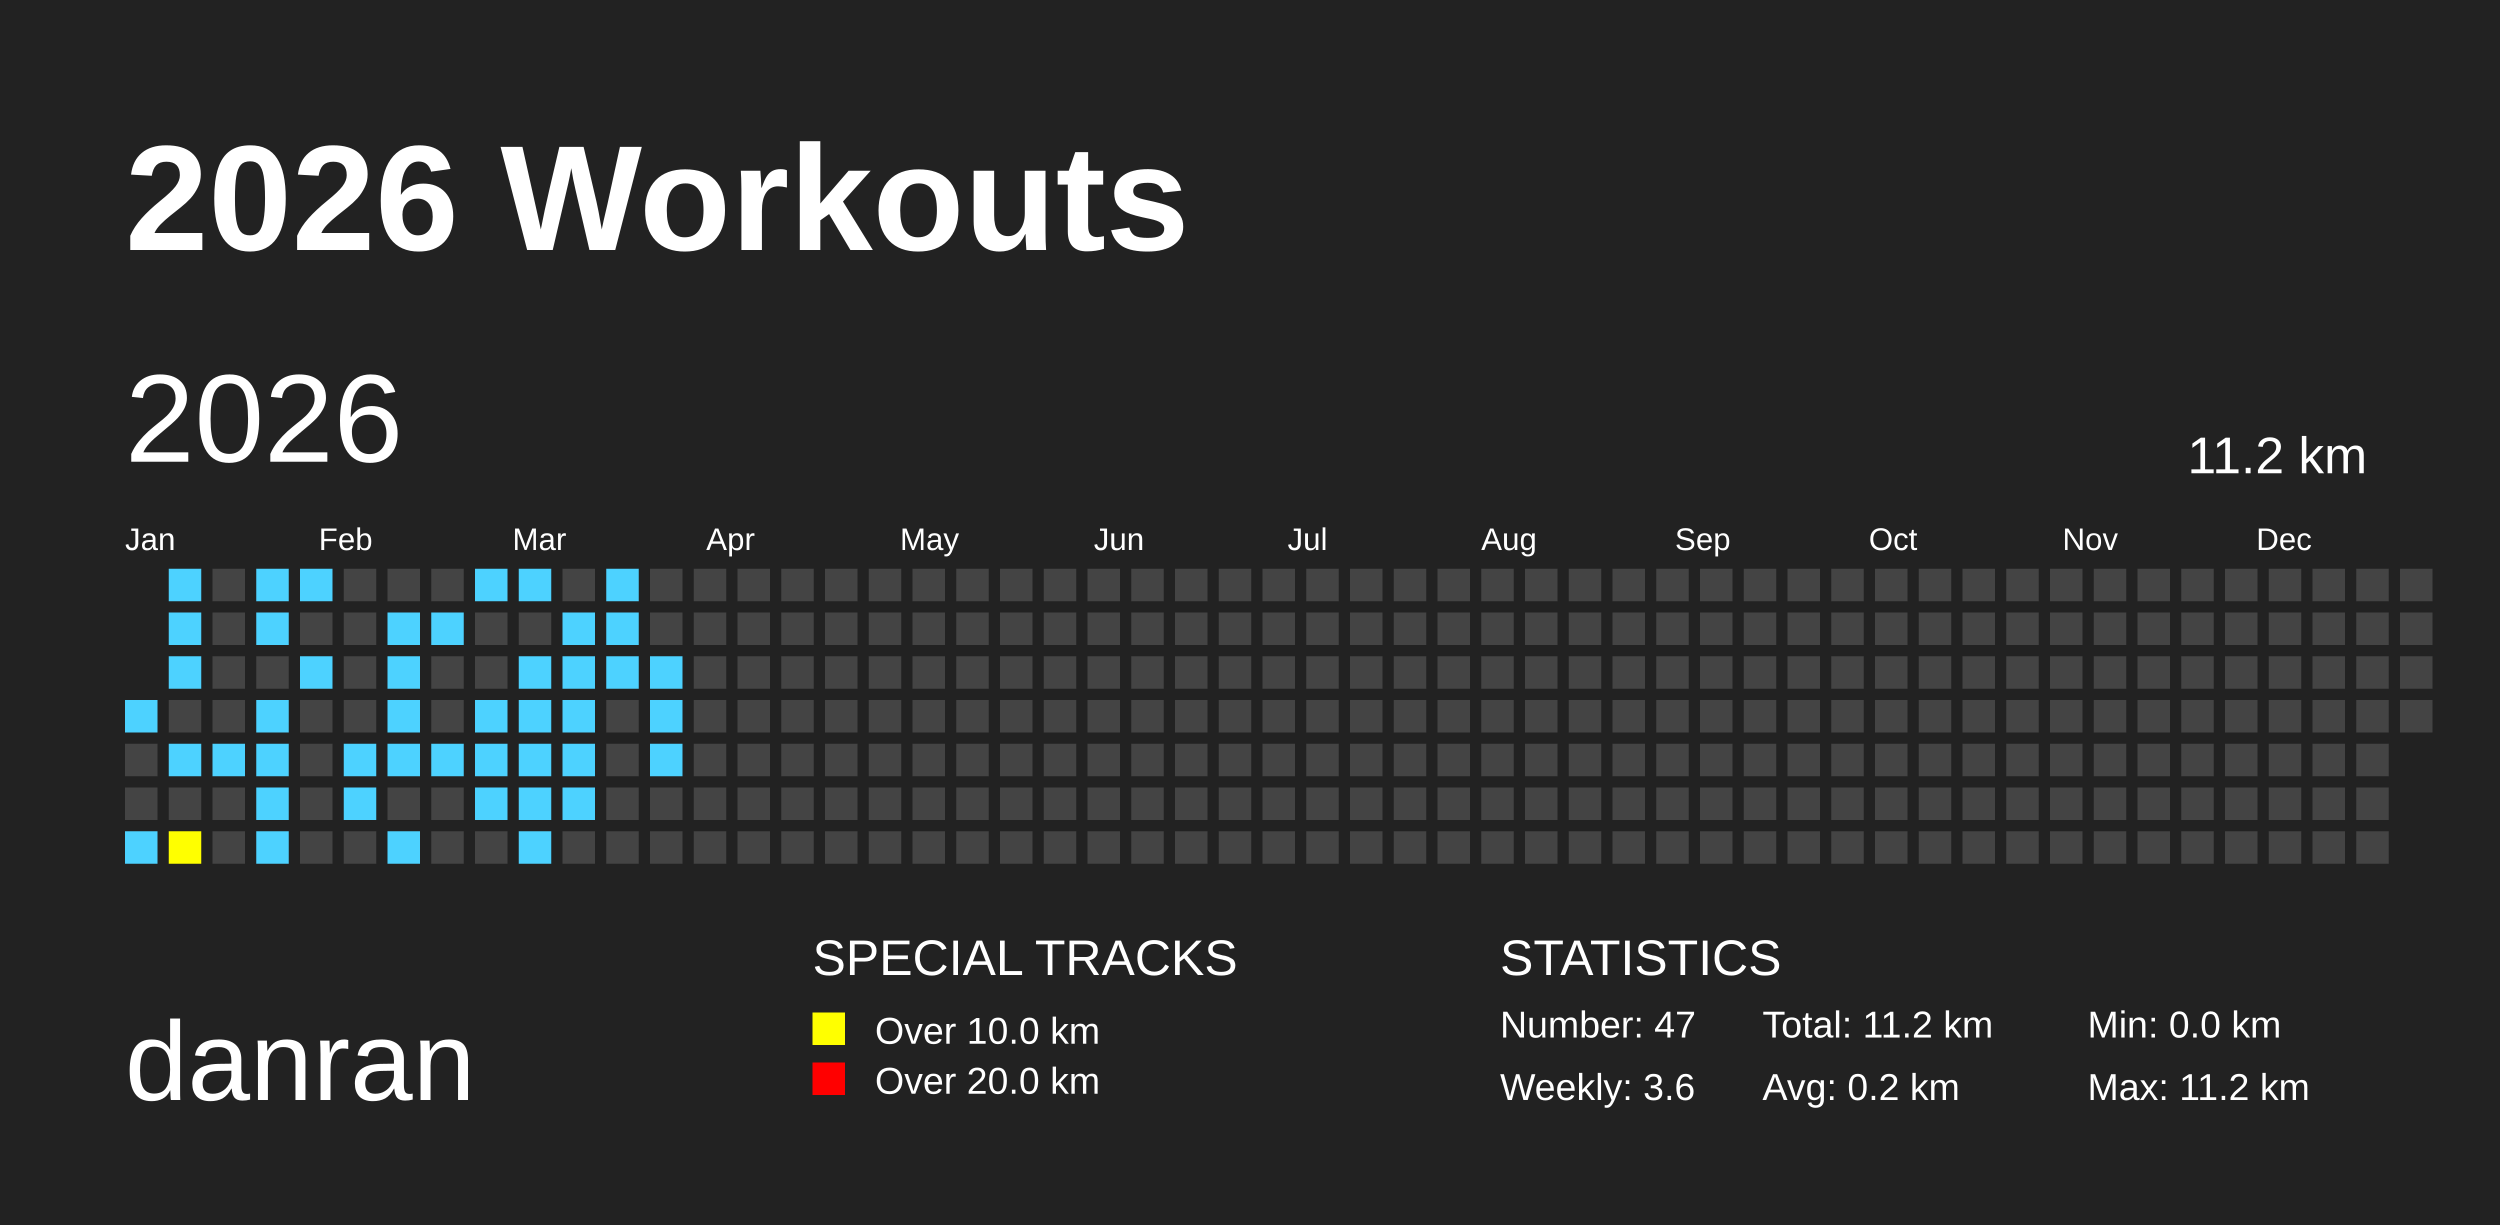
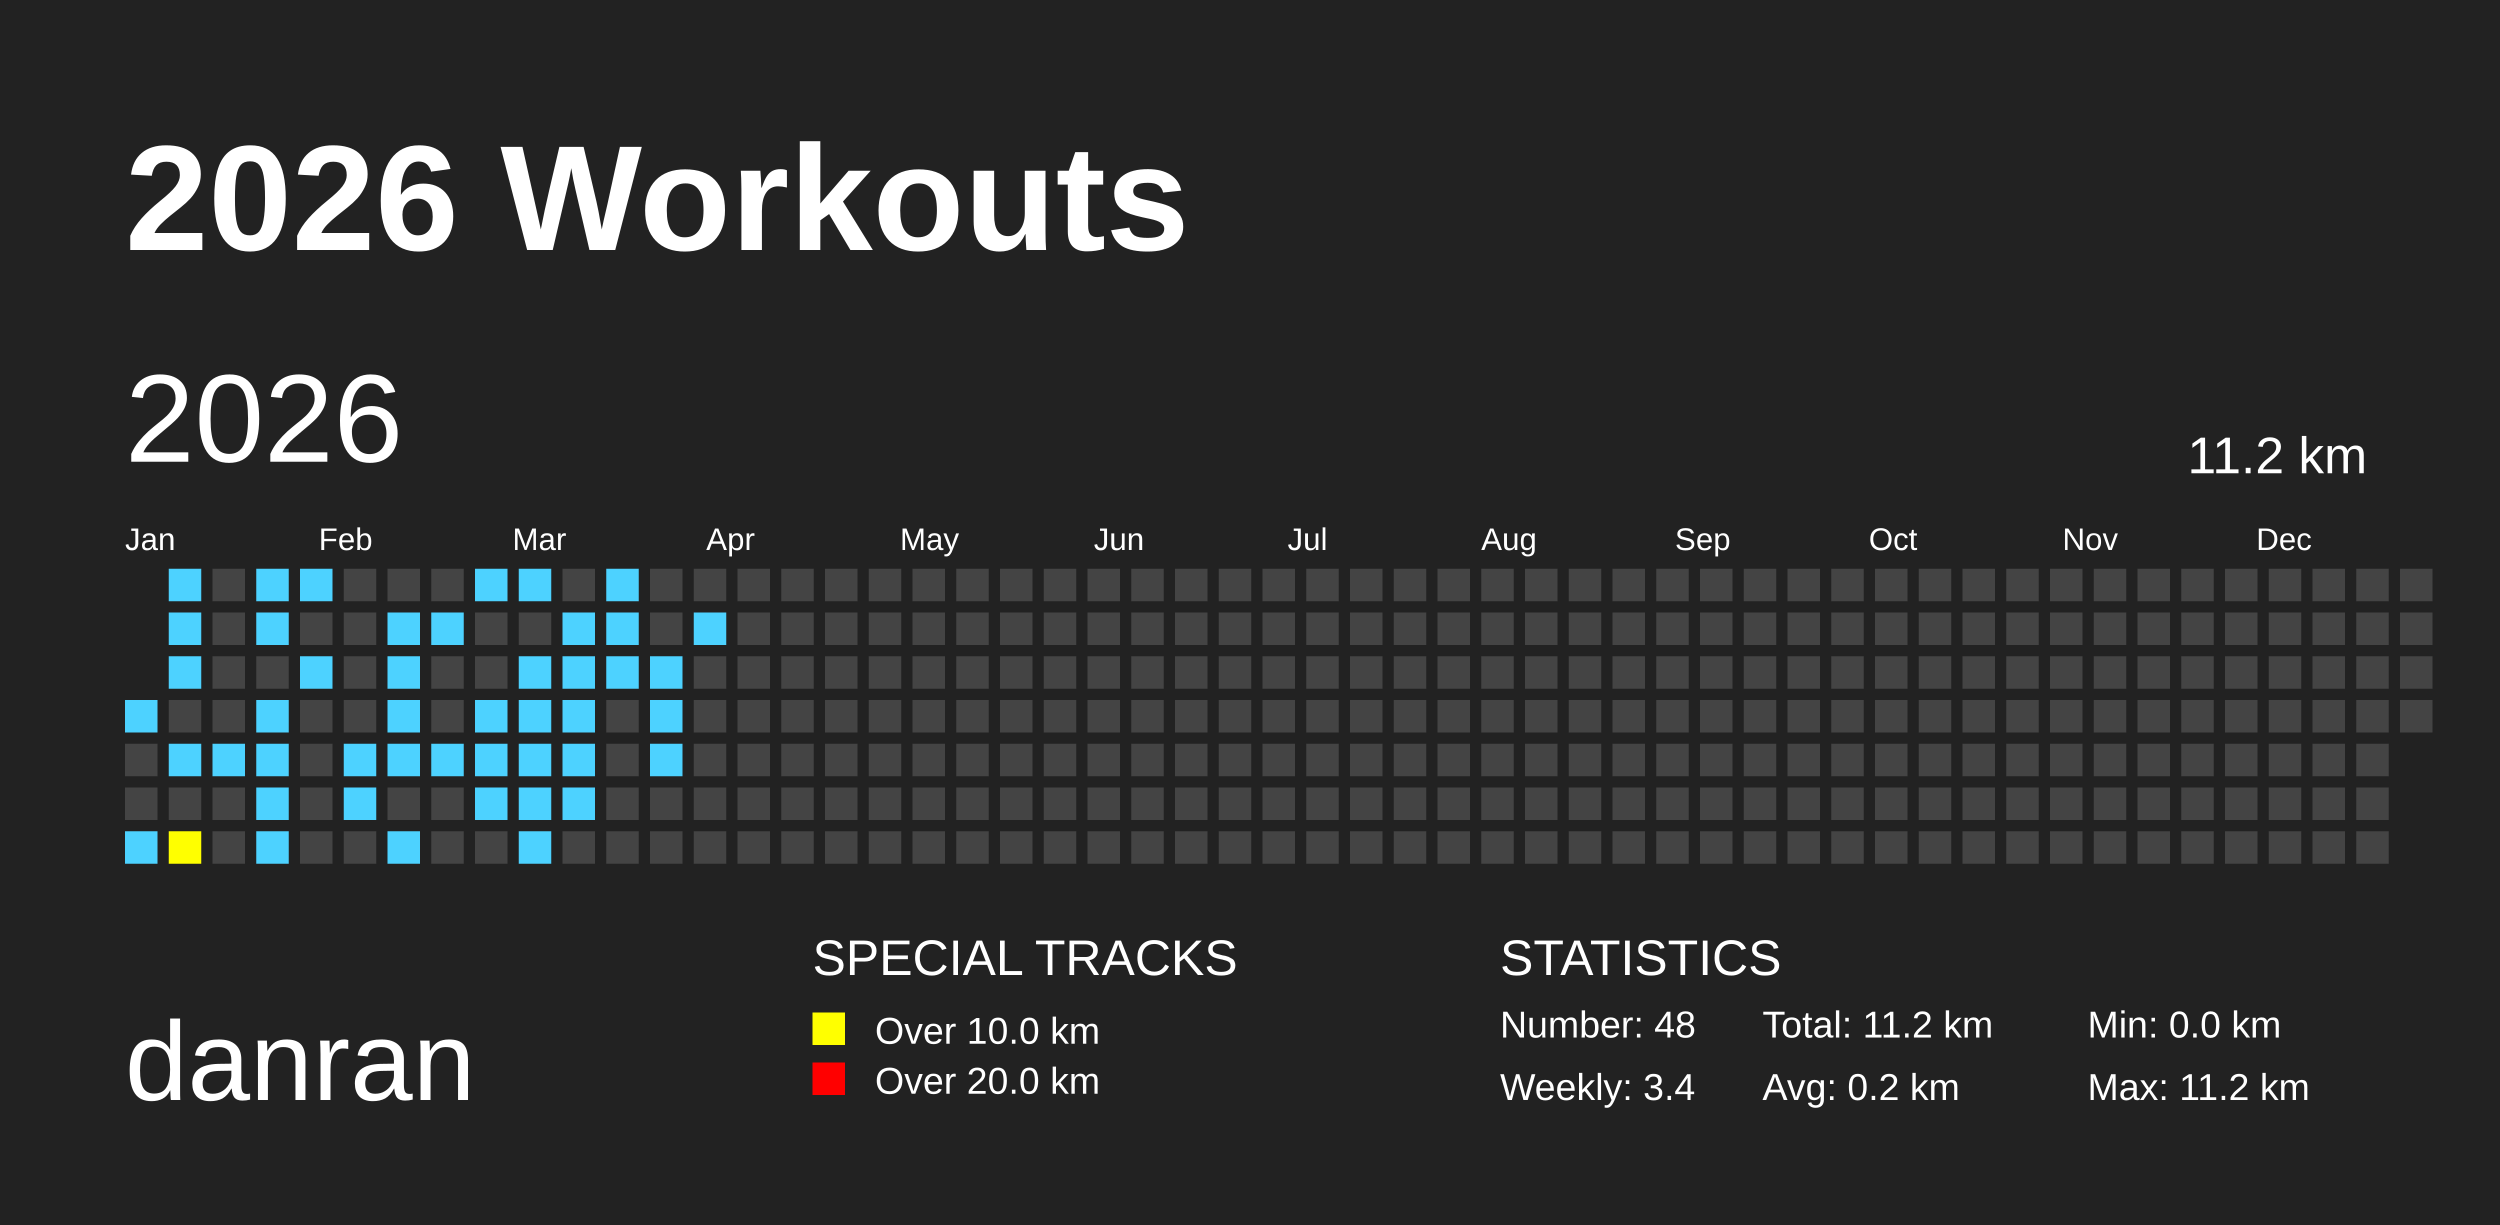
<svg xmlns="http://www.w3.org/2000/svg" baseProfile="full" height="98mm" version="1.1" viewBox="0,0,200,98" width="200mm">
  <defs />
  <rect fill="#222222" height="98" width="200" x="0" y="0" />
  <text fill="#FFFFFF" style="font-size:12px; font-family:Arial; font-weight:bold;" x="10" y="20">2026 Workouts</text>
  <text fill="#FFFFFF" style="font-size:9px; font-family:Arial" x="10" y="88">danran</text>
  <text fill="#FFFFFF" style="font-size:4px; font-family:Arial" x="65" y="78">SPECIAL TRACKS</text>
  <rect fill="yellow" height="2.6" width="2.6" x="65" y="81" />
  <text fill="#FFFFFF" style="font-size:3px; font-family:Arial" x="70" y="83.5">Over 10.0 km</text>
  <rect fill="red" height="2.6" width="2.6" x="65" y="85" />
  <text fill="#FFFFFF" style="font-size:3px; font-family:Arial" x="70" y="87.5">Over 20.0 km</text>
  <text fill="#FFFFFF" style="font-size:4px; font-family:Arial" x="120" y="78">STATISTICS</text>
-   <text fill="#FFFFFF" style="font-size:3px; font-family:Arial" x="120" y="83">Number: 47</text>
-   <text fill="#FFFFFF" style="font-size:3px; font-family:Arial" x="120" y="88">Weekly: 3.6</text>
+   <text fill="#FFFFFF" style="font-size:3px; font-family:Arial" x="120" y="83">Number: 48</text>
+   <text fill="#FFFFFF" style="font-size:3px; font-family:Arial" x="120" y="88">Weekly: 3.4</text>
  <text fill="#FFFFFF" style="font-size:3px; font-family:Arial" x="141" y="83">Total: 11.2 km</text>
  <text fill="#FFFFFF" style="font-size:3px; font-family:Arial" x="141" y="88">Avg: 0.2 km</text>
  <text fill="#FFFFFF" style="font-size:3px; font-family:Arial" x="167" y="83">Min: 0.0 km</text>
  <text fill="#FFFFFF" style="font-size:3px; font-family:Arial" x="167" y="88">Max: 11.2 km</text>
  <text dominant-baseline="hanging" fill="#FFFFFF" style="font-size:10.0px; font-family:Arial;" x="10" y="30">2026</text>
  <text dominant-baseline="hanging" fill="#FFFFFF" style="font-size:4.125px; font-family:Arial;" x="175" y="35">11.2 km</text>
  <text fill="#FFFFFF" style="font-size:2.5px; font-family:Arial" x="10.0" y="44">Jan</text>
  <text fill="#FFFFFF" style="font-size:2.5px; font-family:Arial" x="25.5" y="44">Feb</text>
  <text fill="#FFFFFF" style="font-size:2.5px; font-family:Arial" x="41.0" y="44">Mar</text>
  <text fill="#FFFFFF" style="font-size:2.5px; font-family:Arial" x="56.5" y="44">Apr</text>
  <text fill="#FFFFFF" style="font-size:2.5px; font-family:Arial" x="72.0" y="44">May</text>
  <text fill="#FFFFFF" style="font-size:2.5px; font-family:Arial" x="87.5" y="44">Jun</text>
  <text fill="#FFFFFF" style="font-size:2.5px; font-family:Arial" x="103.0" y="44">Jul</text>
  <text fill="#FFFFFF" style="font-size:2.5px; font-family:Arial" x="118.5" y="44">Aug</text>
  <text fill="#FFFFFF" style="font-size:2.5px; font-family:Arial" x="134.0" y="44">Sep</text>
  <text fill="#FFFFFF" style="font-size:2.5px; font-family:Arial" x="149.5" y="44">Oct</text>
  <text fill="#FFFFFF" style="font-size:2.5px; font-family:Arial" x="165.0" y="44">Nov</text>
  <text fill="#FFFFFF" style="font-size:2.5px; font-family:Arial" x="180.5" y="44">Dec</text>
  <rect fill="#4DD2FF" height="2.6" width="2.6" x="10.0" y="56.0" />
  <rect fill="#444444" height="2.6" width="2.6" x="10.0" y="59.5" />
  <rect fill="#444444" height="2.6" width="2.6" x="10.0" y="63.0" />
  <rect fill="#4DD2FF" height="2.6" width="2.6" x="10.0" y="66.5" />
  <rect fill="#4DD2FF" height="2.6" width="2.6" x="13.5" y="45.5" />
  <rect fill="#4DD2FF" height="2.6" width="2.6" x="13.5" y="49.0" />
  <rect fill="#4DD2FF" height="2.6" width="2.6" x="13.5" y="52.5" />
  <rect fill="#444444" height="2.6" width="2.6" x="13.5" y="56.0" />
  <rect fill="#4DD2FF" height="2.6" width="2.6" x="13.5" y="59.5" />
  <rect fill="#444444" height="2.6" width="2.6" x="13.5" y="63.0" />
  <rect fill="yellow" height="2.6" width="2.6" x="13.5" y="66.5" />
  <rect fill="#444444" height="2.6" width="2.6" x="17.0" y="45.5" />
  <rect fill="#444444" height="2.6" width="2.6" x="17.0" y="49.0" />
  <rect fill="#444444" height="2.6" width="2.6" x="17.0" y="52.5" />
  <rect fill="#444444" height="2.6" width="2.6" x="17.0" y="56.0" />
  <rect fill="#4DD2FF" height="2.6" width="2.6" x="17.0" y="59.5" />
  <rect fill="#444444" height="2.6" width="2.6" x="17.0" y="63.0" />
  <rect fill="#444444" height="2.6" width="2.6" x="17.0" y="66.5" />
  <rect fill="#4DD2FF" height="2.6" width="2.6" x="20.5" y="45.5" />
  <rect fill="#4DD2FF" height="2.6" width="2.6" x="20.5" y="49.0" />
  <rect fill="#444444" height="2.6" width="2.6" x="20.5" y="52.5" />
  <rect fill="#4DD2FF" height="2.6" width="2.6" x="20.5" y="56.0" />
  <rect fill="#4DD2FF" height="2.6" width="2.6" x="20.5" y="59.5" />
  <rect fill="#4DD2FF" height="2.6" width="2.6" x="20.5" y="63.0" />
  <rect fill="#4DD2FF" height="2.6" width="2.6" x="20.5" y="66.5" />
  <rect fill="#4DD2FF" height="2.6" width="2.6" x="24.0" y="45.5" />
  <rect fill="#444444" height="2.6" width="2.6" x="24.0" y="49.0" />
  <rect fill="#4DD2FF" height="2.6" width="2.6" x="24.0" y="52.5" />
  <rect fill="#444444" height="2.6" width="2.6" x="24.0" y="56.0" />
  <rect fill="#444444" height="2.6" width="2.6" x="24.0" y="59.5" />
  <rect fill="#444444" height="2.6" width="2.6" x="24.0" y="63.0" />
  <rect fill="#444444" height="2.6" width="2.6" x="24.0" y="66.5" />
  <rect fill="#444444" height="2.6" width="2.6" x="27.5" y="45.5" />
  <rect fill="#444444" height="2.6" width="2.6" x="27.5" y="49.0" />
  <rect fill="#444444" height="2.6" width="2.6" x="27.5" y="52.5" />
  <rect fill="#444444" height="2.6" width="2.6" x="27.5" y="56.0" />
  <rect fill="#4DD2FF" height="2.6" width="2.6" x="27.5" y="59.5" />
  <rect fill="#4DD2FF" height="2.6" width="2.6" x="27.5" y="63.0" />
  <rect fill="#444444" height="2.6" width="2.6" x="27.5" y="66.5" />
  <rect fill="#444444" height="2.6" width="2.6" x="31.0" y="45.5" />
  <rect fill="#4DD2FF" height="2.6" width="2.6" x="31.0" y="49.0" />
  <rect fill="#4DD2FF" height="2.6" width="2.6" x="31.0" y="52.5" />
  <rect fill="#4DD2FF" height="2.6" width="2.6" x="31.0" y="56.0" />
  <rect fill="#4DD2FF" height="2.6" width="2.6" x="31.0" y="59.5" />
  <rect fill="#444444" height="2.6" width="2.6" x="31.0" y="63.0" />
  <rect fill="#4DD2FF" height="2.6" width="2.6" x="31.0" y="66.5" />
  <rect fill="#444444" height="2.6" width="2.6" x="34.5" y="45.5" />
  <rect fill="#4DD2FF" height="2.6" width="2.6" x="34.5" y="49.0" />
  <rect fill="#444444" height="2.6" width="2.6" x="34.5" y="52.5" />
  <rect fill="#444444" height="2.6" width="2.6" x="34.5" y="56.0" />
  <rect fill="#4DD2FF" height="2.6" width="2.6" x="34.5" y="59.5" />
  <rect fill="#444444" height="2.6" width="2.6" x="34.5" y="63.0" />
  <rect fill="#444444" height="2.6" width="2.6" x="34.5" y="66.5" />
  <rect fill="#4DD2FF" height="2.6" width="2.6" x="38.0" y="45.5" />
  <rect fill="#444444" height="2.6" width="2.6" x="38.0" y="49.0" />
  <rect fill="#444444" height="2.6" width="2.6" x="38.0" y="52.5" />
  <rect fill="#4DD2FF" height="2.6" width="2.6" x="38.0" y="56.0" />
  <rect fill="#4DD2FF" height="2.6" width="2.6" x="38.0" y="59.5" />
  <rect fill="#4DD2FF" height="2.6" width="2.6" x="38.0" y="63.0" />
  <rect fill="#444444" height="2.6" width="2.6" x="38.0" y="66.5" />
  <rect fill="#4DD2FF" height="2.6" width="2.6" x="41.5" y="45.5" />
  <rect fill="#444444" height="2.6" width="2.6" x="41.5" y="49.0" />
  <rect fill="#4DD2FF" height="2.6" width="2.6" x="41.5" y="52.5" />
  <rect fill="#4DD2FF" height="2.6" width="2.6" x="41.5" y="56.0" />
  <rect fill="#4DD2FF" height="2.6" width="2.6" x="41.5" y="59.5" />
  <rect fill="#4DD2FF" height="2.6" width="2.6" x="41.5" y="63.0" />
  <rect fill="#4DD2FF" height="2.6" width="2.6" x="41.5" y="66.5" />
  <rect fill="#444444" height="2.6" width="2.6" x="45.0" y="45.5" />
  <rect fill="#4DD2FF" height="2.6" width="2.6" x="45.0" y="49.0" />
  <rect fill="#4DD2FF" height="2.6" width="2.6" x="45.0" y="52.5" />
  <rect fill="#4DD2FF" height="2.6" width="2.6" x="45.0" y="56.0" />
  <rect fill="#4DD2FF" height="2.6" width="2.6" x="45.0" y="59.5" />
  <rect fill="#4DD2FF" height="2.6" width="2.6" x="45.0" y="63.0" />
  <rect fill="#444444" height="2.6" width="2.6" x="45.0" y="66.5" />
  <rect fill="#4DD2FF" height="2.6" width="2.6" x="48.5" y="45.5" />
  <rect fill="#4DD2FF" height="2.6" width="2.6" x="48.5" y="49.0" />
  <rect fill="#4DD2FF" height="2.6" width="2.6" x="48.5" y="52.5" />
  <rect fill="#444444" height="2.6" width="2.6" x="48.5" y="56.0" />
  <rect fill="#444444" height="2.6" width="2.6" x="48.5" y="59.5" />
  <rect fill="#444444" height="2.6" width="2.6" x="48.5" y="63.0" />
  <rect fill="#444444" height="2.6" width="2.6" x="48.5" y="66.5" />
  <rect fill="#444444" height="2.6" width="2.6" x="52.0" y="45.5" />
  <rect fill="#444444" height="2.6" width="2.6" x="52.0" y="49.0" />
  <rect fill="#4DD2FF" height="2.6" width="2.6" x="52.0" y="52.5" />
  <rect fill="#4DD2FF" height="2.6" width="2.6" x="52.0" y="56.0" />
  <rect fill="#4DD2FF" height="2.6" width="2.6" x="52.0" y="59.5" />
  <rect fill="#444444" height="2.6" width="2.6" x="52.0" y="63.0" />
  <rect fill="#444444" height="2.6" width="2.6" x="52.0" y="66.5" />
  <rect fill="#444444" height="2.6" width="2.6" x="55.5" y="45.5" />
-   <rect fill="#444444" height="2.6" width="2.6" x="55.5" y="49.0" />
+   <rect fill="#4DD2FF" height="2.6" width="2.6" x="55.5" y="49.0" />
  <rect fill="#444444" height="2.6" width="2.6" x="55.5" y="52.5" />
  <rect fill="#444444" height="2.6" width="2.6" x="55.5" y="56.0" />
  <rect fill="#444444" height="2.6" width="2.6" x="55.5" y="59.5" />
  <rect fill="#444444" height="2.6" width="2.6" x="55.5" y="63.0" />
  <rect fill="#444444" height="2.6" width="2.6" x="55.5" y="66.5" />
  <rect fill="#444444" height="2.6" width="2.6" x="59.0" y="45.5" />
  <rect fill="#444444" height="2.6" width="2.6" x="59.0" y="49.0" />
  <rect fill="#444444" height="2.6" width="2.6" x="59.0" y="52.5" />
  <rect fill="#444444" height="2.6" width="2.6" x="59.0" y="56.0" />
  <rect fill="#444444" height="2.6" width="2.6" x="59.0" y="59.5" />
  <rect fill="#444444" height="2.6" width="2.6" x="59.0" y="63.0" />
  <rect fill="#444444" height="2.6" width="2.6" x="59.0" y="66.5" />
  <rect fill="#444444" height="2.6" width="2.6" x="62.5" y="45.5" />
  <rect fill="#444444" height="2.6" width="2.6" x="62.5" y="49.0" />
  <rect fill="#444444" height="2.6" width="2.6" x="62.5" y="52.5" />
  <rect fill="#444444" height="2.6" width="2.6" x="62.5" y="56.0" />
  <rect fill="#444444" height="2.6" width="2.6" x="62.5" y="59.5" />
  <rect fill="#444444" height="2.6" width="2.6" x="62.5" y="63.0" />
  <rect fill="#444444" height="2.6" width="2.6" x="62.5" y="66.5" />
  <rect fill="#444444" height="2.6" width="2.6" x="66.0" y="45.5" />
  <rect fill="#444444" height="2.6" width="2.6" x="66.0" y="49.0" />
  <rect fill="#444444" height="2.6" width="2.6" x="66.0" y="52.5" />
  <rect fill="#444444" height="2.6" width="2.6" x="66.0" y="56.0" />
  <rect fill="#444444" height="2.6" width="2.6" x="66.0" y="59.5" />
  <rect fill="#444444" height="2.6" width="2.6" x="66.0" y="63.0" />
  <rect fill="#444444" height="2.6" width="2.6" x="66.0" y="66.5" />
  <rect fill="#444444" height="2.6" width="2.6" x="69.5" y="45.5" />
  <rect fill="#444444" height="2.6" width="2.6" x="69.5" y="49.0" />
  <rect fill="#444444" height="2.6" width="2.6" x="69.5" y="52.5" />
  <rect fill="#444444" height="2.6" width="2.6" x="69.5" y="56.0" />
  <rect fill="#444444" height="2.6" width="2.6" x="69.5" y="59.5" />
  <rect fill="#444444" height="2.6" width="2.6" x="69.5" y="63.0" />
  <rect fill="#444444" height="2.6" width="2.6" x="69.5" y="66.5" />
  <rect fill="#444444" height="2.6" width="2.6" x="73.0" y="45.5" />
  <rect fill="#444444" height="2.6" width="2.6" x="73.0" y="49.0" />
  <rect fill="#444444" height="2.6" width="2.6" x="73.0" y="52.5" />
  <rect fill="#444444" height="2.6" width="2.6" x="73.0" y="56.0" />
  <rect fill="#444444" height="2.6" width="2.6" x="73.0" y="59.5" />
  <rect fill="#444444" height="2.6" width="2.6" x="73.0" y="63.0" />
  <rect fill="#444444" height="2.6" width="2.6" x="73.0" y="66.5" />
  <rect fill="#444444" height="2.6" width="2.6" x="76.5" y="45.5" />
  <rect fill="#444444" height="2.6" width="2.6" x="76.5" y="49.0" />
  <rect fill="#444444" height="2.6" width="2.6" x="76.5" y="52.5" />
  <rect fill="#444444" height="2.6" width="2.6" x="76.5" y="56.0" />
  <rect fill="#444444" height="2.6" width="2.6" x="76.5" y="59.5" />
  <rect fill="#444444" height="2.6" width="2.6" x="76.5" y="63.0" />
  <rect fill="#444444" height="2.6" width="2.6" x="76.5" y="66.5" />
  <rect fill="#444444" height="2.6" width="2.6" x="80.0" y="45.5" />
  <rect fill="#444444" height="2.6" width="2.6" x="80.0" y="49.0" />
  <rect fill="#444444" height="2.6" width="2.6" x="80.0" y="52.5" />
  <rect fill="#444444" height="2.6" width="2.6" x="80.0" y="56.0" />
  <rect fill="#444444" height="2.6" width="2.6" x="80.0" y="59.5" />
  <rect fill="#444444" height="2.6" width="2.6" x="80.0" y="63.0" />
  <rect fill="#444444" height="2.6" width="2.6" x="80.0" y="66.5" />
  <rect fill="#444444" height="2.6" width="2.6" x="83.5" y="45.5" />
  <rect fill="#444444" height="2.6" width="2.6" x="83.5" y="49.0" />
  <rect fill="#444444" height="2.6" width="2.6" x="83.5" y="52.5" />
  <rect fill="#444444" height="2.6" width="2.6" x="83.5" y="56.0" />
  <rect fill="#444444" height="2.6" width="2.6" x="83.5" y="59.5" />
  <rect fill="#444444" height="2.6" width="2.6" x="83.5" y="63.0" />
  <rect fill="#444444" height="2.6" width="2.6" x="83.5" y="66.5" />
  <rect fill="#444444" height="2.6" width="2.6" x="87.0" y="45.5" />
  <rect fill="#444444" height="2.6" width="2.6" x="87.0" y="49.0" />
  <rect fill="#444444" height="2.6" width="2.6" x="87.0" y="52.5" />
  <rect fill="#444444" height="2.6" width="2.6" x="87.0" y="56.0" />
  <rect fill="#444444" height="2.6" width="2.6" x="87.0" y="59.5" />
  <rect fill="#444444" height="2.6" width="2.6" x="87.0" y="63.0" />
  <rect fill="#444444" height="2.6" width="2.6" x="87.0" y="66.5" />
  <rect fill="#444444" height="2.6" width="2.6" x="90.5" y="45.5" />
  <rect fill="#444444" height="2.6" width="2.6" x="90.5" y="49.0" />
  <rect fill="#444444" height="2.6" width="2.6" x="90.5" y="52.5" />
  <rect fill="#444444" height="2.6" width="2.6" x="90.5" y="56.0" />
  <rect fill="#444444" height="2.6" width="2.6" x="90.5" y="59.5" />
  <rect fill="#444444" height="2.6" width="2.6" x="90.5" y="63.0" />
  <rect fill="#444444" height="2.6" width="2.6" x="90.5" y="66.5" />
  <rect fill="#444444" height="2.6" width="2.6" x="94.0" y="45.5" />
  <rect fill="#444444" height="2.6" width="2.6" x="94.0" y="49.0" />
  <rect fill="#444444" height="2.6" width="2.6" x="94.0" y="52.5" />
  <rect fill="#444444" height="2.6" width="2.6" x="94.0" y="56.0" />
  <rect fill="#444444" height="2.6" width="2.6" x="94.0" y="59.5" />
  <rect fill="#444444" height="2.6" width="2.6" x="94.0" y="63.0" />
  <rect fill="#444444" height="2.6" width="2.6" x="94.0" y="66.5" />
  <rect fill="#444444" height="2.6" width="2.6" x="97.5" y="45.5" />
  <rect fill="#444444" height="2.6" width="2.6" x="97.5" y="49.0" />
  <rect fill="#444444" height="2.6" width="2.6" x="97.5" y="52.5" />
  <rect fill="#444444" height="2.6" width="2.6" x="97.5" y="56.0" />
  <rect fill="#444444" height="2.6" width="2.6" x="97.5" y="59.5" />
  <rect fill="#444444" height="2.6" width="2.6" x="97.5" y="63.0" />
  <rect fill="#444444" height="2.6" width="2.6" x="97.5" y="66.5" />
  <rect fill="#444444" height="2.6" width="2.6" x="101.0" y="45.5" />
  <rect fill="#444444" height="2.6" width="2.6" x="101.0" y="49.0" />
  <rect fill="#444444" height="2.6" width="2.6" x="101.0" y="52.5" />
  <rect fill="#444444" height="2.6" width="2.6" x="101.0" y="56.0" />
  <rect fill="#444444" height="2.6" width="2.6" x="101.0" y="59.5" />
  <rect fill="#444444" height="2.6" width="2.6" x="101.0" y="63.0" />
  <rect fill="#444444" height="2.6" width="2.6" x="101.0" y="66.5" />
  <rect fill="#444444" height="2.6" width="2.6" x="104.5" y="45.5" />
  <rect fill="#444444" height="2.6" width="2.6" x="104.5" y="49.0" />
  <rect fill="#444444" height="2.6" width="2.6" x="104.5" y="52.5" />
  <rect fill="#444444" height="2.6" width="2.6" x="104.5" y="56.0" />
  <rect fill="#444444" height="2.6" width="2.6" x="104.5" y="59.5" />
  <rect fill="#444444" height="2.6" width="2.6" x="104.5" y="63.0" />
  <rect fill="#444444" height="2.6" width="2.6" x="104.5" y="66.5" />
  <rect fill="#444444" height="2.6" width="2.6" x="108.0" y="45.5" />
  <rect fill="#444444" height="2.6" width="2.6" x="108.0" y="49.0" />
  <rect fill="#444444" height="2.6" width="2.6" x="108.0" y="52.5" />
  <rect fill="#444444" height="2.6" width="2.6" x="108.0" y="56.0" />
  <rect fill="#444444" height="2.6" width="2.6" x="108.0" y="59.5" />
  <rect fill="#444444" height="2.6" width="2.6" x="108.0" y="63.0" />
  <rect fill="#444444" height="2.6" width="2.6" x="108.0" y="66.5" />
  <rect fill="#444444" height="2.6" width="2.6" x="111.5" y="45.5" />
  <rect fill="#444444" height="2.6" width="2.6" x="111.5" y="49.0" />
  <rect fill="#444444" height="2.6" width="2.6" x="111.5" y="52.5" />
  <rect fill="#444444" height="2.6" width="2.6" x="111.5" y="56.0" />
  <rect fill="#444444" height="2.6" width="2.6" x="111.5" y="59.5" />
  <rect fill="#444444" height="2.6" width="2.6" x="111.5" y="63.0" />
  <rect fill="#444444" height="2.6" width="2.6" x="111.5" y="66.5" />
  <rect fill="#444444" height="2.6" width="2.6" x="115.0" y="45.5" />
  <rect fill="#444444" height="2.6" width="2.6" x="115.0" y="49.0" />
  <rect fill="#444444" height="2.6" width="2.6" x="115.0" y="52.5" />
  <rect fill="#444444" height="2.6" width="2.6" x="115.0" y="56.0" />
  <rect fill="#444444" height="2.6" width="2.6" x="115.0" y="59.5" />
  <rect fill="#444444" height="2.6" width="2.6" x="115.0" y="63.0" />
  <rect fill="#444444" height="2.6" width="2.6" x="115.0" y="66.5" />
  <rect fill="#444444" height="2.6" width="2.6" x="118.5" y="45.5" />
  <rect fill="#444444" height="2.6" width="2.6" x="118.5" y="49.0" />
  <rect fill="#444444" height="2.6" width="2.6" x="118.5" y="52.5" />
  <rect fill="#444444" height="2.6" width="2.6" x="118.5" y="56.0" />
  <rect fill="#444444" height="2.6" width="2.6" x="118.5" y="59.5" />
  <rect fill="#444444" height="2.6" width="2.6" x="118.5" y="63.0" />
  <rect fill="#444444" height="2.6" width="2.6" x="118.5" y="66.5" />
  <rect fill="#444444" height="2.6" width="2.6" x="122.0" y="45.5" />
  <rect fill="#444444" height="2.6" width="2.6" x="122.0" y="49.0" />
  <rect fill="#444444" height="2.6" width="2.6" x="122.0" y="52.5" />
  <rect fill="#444444" height="2.6" width="2.6" x="122.0" y="56.0" />
  <rect fill="#444444" height="2.6" width="2.6" x="122.0" y="59.5" />
  <rect fill="#444444" height="2.6" width="2.6" x="122.0" y="63.0" />
  <rect fill="#444444" height="2.6" width="2.6" x="122.0" y="66.5" />
  <rect fill="#444444" height="2.6" width="2.6" x="125.5" y="45.5" />
  <rect fill="#444444" height="2.6" width="2.6" x="125.5" y="49.0" />
  <rect fill="#444444" height="2.6" width="2.6" x="125.5" y="52.5" />
  <rect fill="#444444" height="2.6" width="2.6" x="125.5" y="56.0" />
  <rect fill="#444444" height="2.6" width="2.6" x="125.5" y="59.5" />
  <rect fill="#444444" height="2.6" width="2.6" x="125.5" y="63.0" />
  <rect fill="#444444" height="2.6" width="2.6" x="125.5" y="66.5" />
  <rect fill="#444444" height="2.6" width="2.6" x="129.0" y="45.5" />
  <rect fill="#444444" height="2.6" width="2.6" x="129.0" y="49.0" />
  <rect fill="#444444" height="2.6" width="2.6" x="129.0" y="52.5" />
  <rect fill="#444444" height="2.6" width="2.6" x="129.0" y="56.0" />
  <rect fill="#444444" height="2.6" width="2.6" x="129.0" y="59.5" />
  <rect fill="#444444" height="2.6" width="2.6" x="129.0" y="63.0" />
  <rect fill="#444444" height="2.6" width="2.6" x="129.0" y="66.5" />
  <rect fill="#444444" height="2.6" width="2.6" x="132.5" y="45.5" />
  <rect fill="#444444" height="2.6" width="2.6" x="132.5" y="49.0" />
  <rect fill="#444444" height="2.6" width="2.6" x="132.5" y="52.5" />
  <rect fill="#444444" height="2.6" width="2.6" x="132.5" y="56.0" />
  <rect fill="#444444" height="2.6" width="2.6" x="132.5" y="59.5" />
  <rect fill="#444444" height="2.6" width="2.6" x="132.5" y="63.0" />
  <rect fill="#444444" height="2.6" width="2.6" x="132.5" y="66.5" />
  <rect fill="#444444" height="2.6" width="2.6" x="136.0" y="45.5" />
  <rect fill="#444444" height="2.6" width="2.6" x="136.0" y="49.0" />
  <rect fill="#444444" height="2.6" width="2.6" x="136.0" y="52.5" />
  <rect fill="#444444" height="2.6" width="2.6" x="136.0" y="56.0" />
  <rect fill="#444444" height="2.6" width="2.6" x="136.0" y="59.5" />
  <rect fill="#444444" height="2.6" width="2.6" x="136.0" y="63.0" />
  <rect fill="#444444" height="2.6" width="2.6" x="136.0" y="66.5" />
  <rect fill="#444444" height="2.6" width="2.6" x="139.5" y="45.5" />
  <rect fill="#444444" height="2.6" width="2.6" x="139.5" y="49.0" />
  <rect fill="#444444" height="2.6" width="2.6" x="139.5" y="52.5" />
  <rect fill="#444444" height="2.6" width="2.6" x="139.5" y="56.0" />
  <rect fill="#444444" height="2.6" width="2.6" x="139.5" y="59.5" />
  <rect fill="#444444" height="2.6" width="2.6" x="139.5" y="63.0" />
  <rect fill="#444444" height="2.6" width="2.6" x="139.5" y="66.5" />
  <rect fill="#444444" height="2.6" width="2.6" x="143.0" y="45.5" />
  <rect fill="#444444" height="2.6" width="2.6" x="143.0" y="49.0" />
  <rect fill="#444444" height="2.6" width="2.6" x="143.0" y="52.5" />
  <rect fill="#444444" height="2.6" width="2.6" x="143.0" y="56.0" />
  <rect fill="#444444" height="2.6" width="2.6" x="143.0" y="59.5" />
  <rect fill="#444444" height="2.6" width="2.6" x="143.0" y="63.0" />
  <rect fill="#444444" height="2.6" width="2.6" x="143.0" y="66.5" />
  <rect fill="#444444" height="2.6" width="2.6" x="146.5" y="45.5" />
  <rect fill="#444444" height="2.6" width="2.6" x="146.5" y="49.0" />
  <rect fill="#444444" height="2.6" width="2.6" x="146.5" y="52.5" />
  <rect fill="#444444" height="2.6" width="2.6" x="146.5" y="56.0" />
  <rect fill="#444444" height="2.6" width="2.6" x="146.5" y="59.5" />
  <rect fill="#444444" height="2.6" width="2.6" x="146.5" y="63.0" />
  <rect fill="#444444" height="2.6" width="2.6" x="146.5" y="66.5" />
  <rect fill="#444444" height="2.6" width="2.6" x="150.0" y="45.5" />
  <rect fill="#444444" height="2.6" width="2.6" x="150.0" y="49.0" />
  <rect fill="#444444" height="2.6" width="2.6" x="150.0" y="52.5" />
  <rect fill="#444444" height="2.6" width="2.6" x="150.0" y="56.0" />
  <rect fill="#444444" height="2.6" width="2.6" x="150.0" y="59.5" />
  <rect fill="#444444" height="2.6" width="2.6" x="150.0" y="63.0" />
  <rect fill="#444444" height="2.6" width="2.6" x="150.0" y="66.5" />
  <rect fill="#444444" height="2.6" width="2.6" x="153.5" y="45.5" />
  <rect fill="#444444" height="2.6" width="2.6" x="153.5" y="49.0" />
  <rect fill="#444444" height="2.6" width="2.6" x="153.5" y="52.5" />
  <rect fill="#444444" height="2.6" width="2.6" x="153.5" y="56.0" />
  <rect fill="#444444" height="2.6" width="2.6" x="153.5" y="59.5" />
  <rect fill="#444444" height="2.6" width="2.6" x="153.5" y="63.0" />
  <rect fill="#444444" height="2.6" width="2.6" x="153.5" y="66.5" />
  <rect fill="#444444" height="2.6" width="2.6" x="157.0" y="45.5" />
  <rect fill="#444444" height="2.6" width="2.6" x="157.0" y="49.0" />
  <rect fill="#444444" height="2.6" width="2.6" x="157.0" y="52.5" />
  <rect fill="#444444" height="2.6" width="2.6" x="157.0" y="56.0" />
  <rect fill="#444444" height="2.6" width="2.6" x="157.0" y="59.5" />
  <rect fill="#444444" height="2.6" width="2.6" x="157.0" y="63.0" />
  <rect fill="#444444" height="2.6" width="2.6" x="157.0" y="66.5" />
  <rect fill="#444444" height="2.6" width="2.6" x="160.5" y="45.5" />
  <rect fill="#444444" height="2.6" width="2.6" x="160.5" y="49.0" />
  <rect fill="#444444" height="2.6" width="2.6" x="160.5" y="52.5" />
  <rect fill="#444444" height="2.6" width="2.6" x="160.5" y="56.0" />
  <rect fill="#444444" height="2.6" width="2.6" x="160.5" y="59.5" />
  <rect fill="#444444" height="2.6" width="2.6" x="160.5" y="63.0" />
  <rect fill="#444444" height="2.6" width="2.6" x="160.5" y="66.5" />
  <rect fill="#444444" height="2.6" width="2.6" x="164.0" y="45.5" />
  <rect fill="#444444" height="2.6" width="2.6" x="164.0" y="49.0" />
  <rect fill="#444444" height="2.6" width="2.6" x="164.0" y="52.5" />
  <rect fill="#444444" height="2.6" width="2.6" x="164.0" y="56.0" />
  <rect fill="#444444" height="2.6" width="2.6" x="164.0" y="59.5" />
  <rect fill="#444444" height="2.6" width="2.6" x="164.0" y="63.0" />
  <rect fill="#444444" height="2.6" width="2.6" x="164.0" y="66.5" />
  <rect fill="#444444" height="2.6" width="2.6" x="167.5" y="45.5" />
  <rect fill="#444444" height="2.6" width="2.6" x="167.5" y="49.0" />
  <rect fill="#444444" height="2.6" width="2.6" x="167.5" y="52.5" />
  <rect fill="#444444" height="2.6" width="2.6" x="167.5" y="56.0" />
  <rect fill="#444444" height="2.6" width="2.6" x="167.5" y="59.5" />
  <rect fill="#444444" height="2.6" width="2.6" x="167.5" y="63.0" />
  <rect fill="#444444" height="2.6" width="2.6" x="167.5" y="66.5" />
  <rect fill="#444444" height="2.6" width="2.6" x="171.0" y="45.5" />
  <rect fill="#444444" height="2.6" width="2.6" x="171.0" y="49.0" />
  <rect fill="#444444" height="2.6" width="2.6" x="171.0" y="52.5" />
  <rect fill="#444444" height="2.6" width="2.6" x="171.0" y="56.0" />
  <rect fill="#444444" height="2.6" width="2.6" x="171.0" y="59.5" />
  <rect fill="#444444" height="2.6" width="2.6" x="171.0" y="63.0" />
  <rect fill="#444444" height="2.6" width="2.6" x="171.0" y="66.5" />
  <rect fill="#444444" height="2.6" width="2.6" x="174.5" y="45.5" />
  <rect fill="#444444" height="2.6" width="2.6" x="174.5" y="49.0" />
  <rect fill="#444444" height="2.6" width="2.6" x="174.5" y="52.5" />
  <rect fill="#444444" height="2.6" width="2.6" x="174.5" y="56.0" />
  <rect fill="#444444" height="2.6" width="2.6" x="174.5" y="59.5" />
  <rect fill="#444444" height="2.6" width="2.6" x="174.5" y="63.0" />
  <rect fill="#444444" height="2.6" width="2.6" x="174.5" y="66.5" />
  <rect fill="#444444" height="2.6" width="2.6" x="178.0" y="45.5" />
  <rect fill="#444444" height="2.6" width="2.6" x="178.0" y="49.0" />
  <rect fill="#444444" height="2.6" width="2.6" x="178.0" y="52.5" />
  <rect fill="#444444" height="2.6" width="2.6" x="178.0" y="56.0" />
  <rect fill="#444444" height="2.6" width="2.6" x="178.0" y="59.5" />
  <rect fill="#444444" height="2.6" width="2.6" x="178.0" y="63.0" />
  <rect fill="#444444" height="2.6" width="2.6" x="178.0" y="66.5" />
  <rect fill="#444444" height="2.6" width="2.6" x="181.5" y="45.5" />
  <rect fill="#444444" height="2.6" width="2.6" x="181.5" y="49.0" />
  <rect fill="#444444" height="2.6" width="2.6" x="181.5" y="52.5" />
  <rect fill="#444444" height="2.6" width="2.6" x="181.5" y="56.0" />
  <rect fill="#444444" height="2.6" width="2.6" x="181.5" y="59.5" />
  <rect fill="#444444" height="2.6" width="2.6" x="181.5" y="63.0" />
  <rect fill="#444444" height="2.6" width="2.6" x="181.5" y="66.5" />
  <rect fill="#444444" height="2.6" width="2.6" x="185.0" y="45.5" />
  <rect fill="#444444" height="2.6" width="2.6" x="185.0" y="49.0" />
  <rect fill="#444444" height="2.6" width="2.6" x="185.0" y="52.5" />
  <rect fill="#444444" height="2.6" width="2.6" x="185.0" y="56.0" />
  <rect fill="#444444" height="2.6" width="2.6" x="185.0" y="59.5" />
  <rect fill="#444444" height="2.6" width="2.6" x="185.0" y="63.0" />
  <rect fill="#444444" height="2.6" width="2.6" x="185.0" y="66.5" />
  <rect fill="#444444" height="2.6" width="2.6" x="188.5" y="45.5" />
  <rect fill="#444444" height="2.6" width="2.6" x="188.5" y="49.0" />
  <rect fill="#444444" height="2.6" width="2.6" x="188.5" y="52.5" />
  <rect fill="#444444" height="2.6" width="2.6" x="188.5" y="56.0" />
  <rect fill="#444444" height="2.6" width="2.6" x="188.5" y="59.5" />
  <rect fill="#444444" height="2.6" width="2.6" x="188.5" y="63.0" />
  <rect fill="#444444" height="2.6" width="2.6" x="188.5" y="66.5" />
  <rect fill="#444444" height="2.6" width="2.6" x="192.0" y="45.5" />
  <rect fill="#444444" height="2.6" width="2.6" x="192.0" y="49.0" />
  <rect fill="#444444" height="2.6" width="2.6" x="192.0" y="52.5" />
  <rect fill="#444444" height="2.6" width="2.6" x="192.0" y="56.0" />
</svg>
